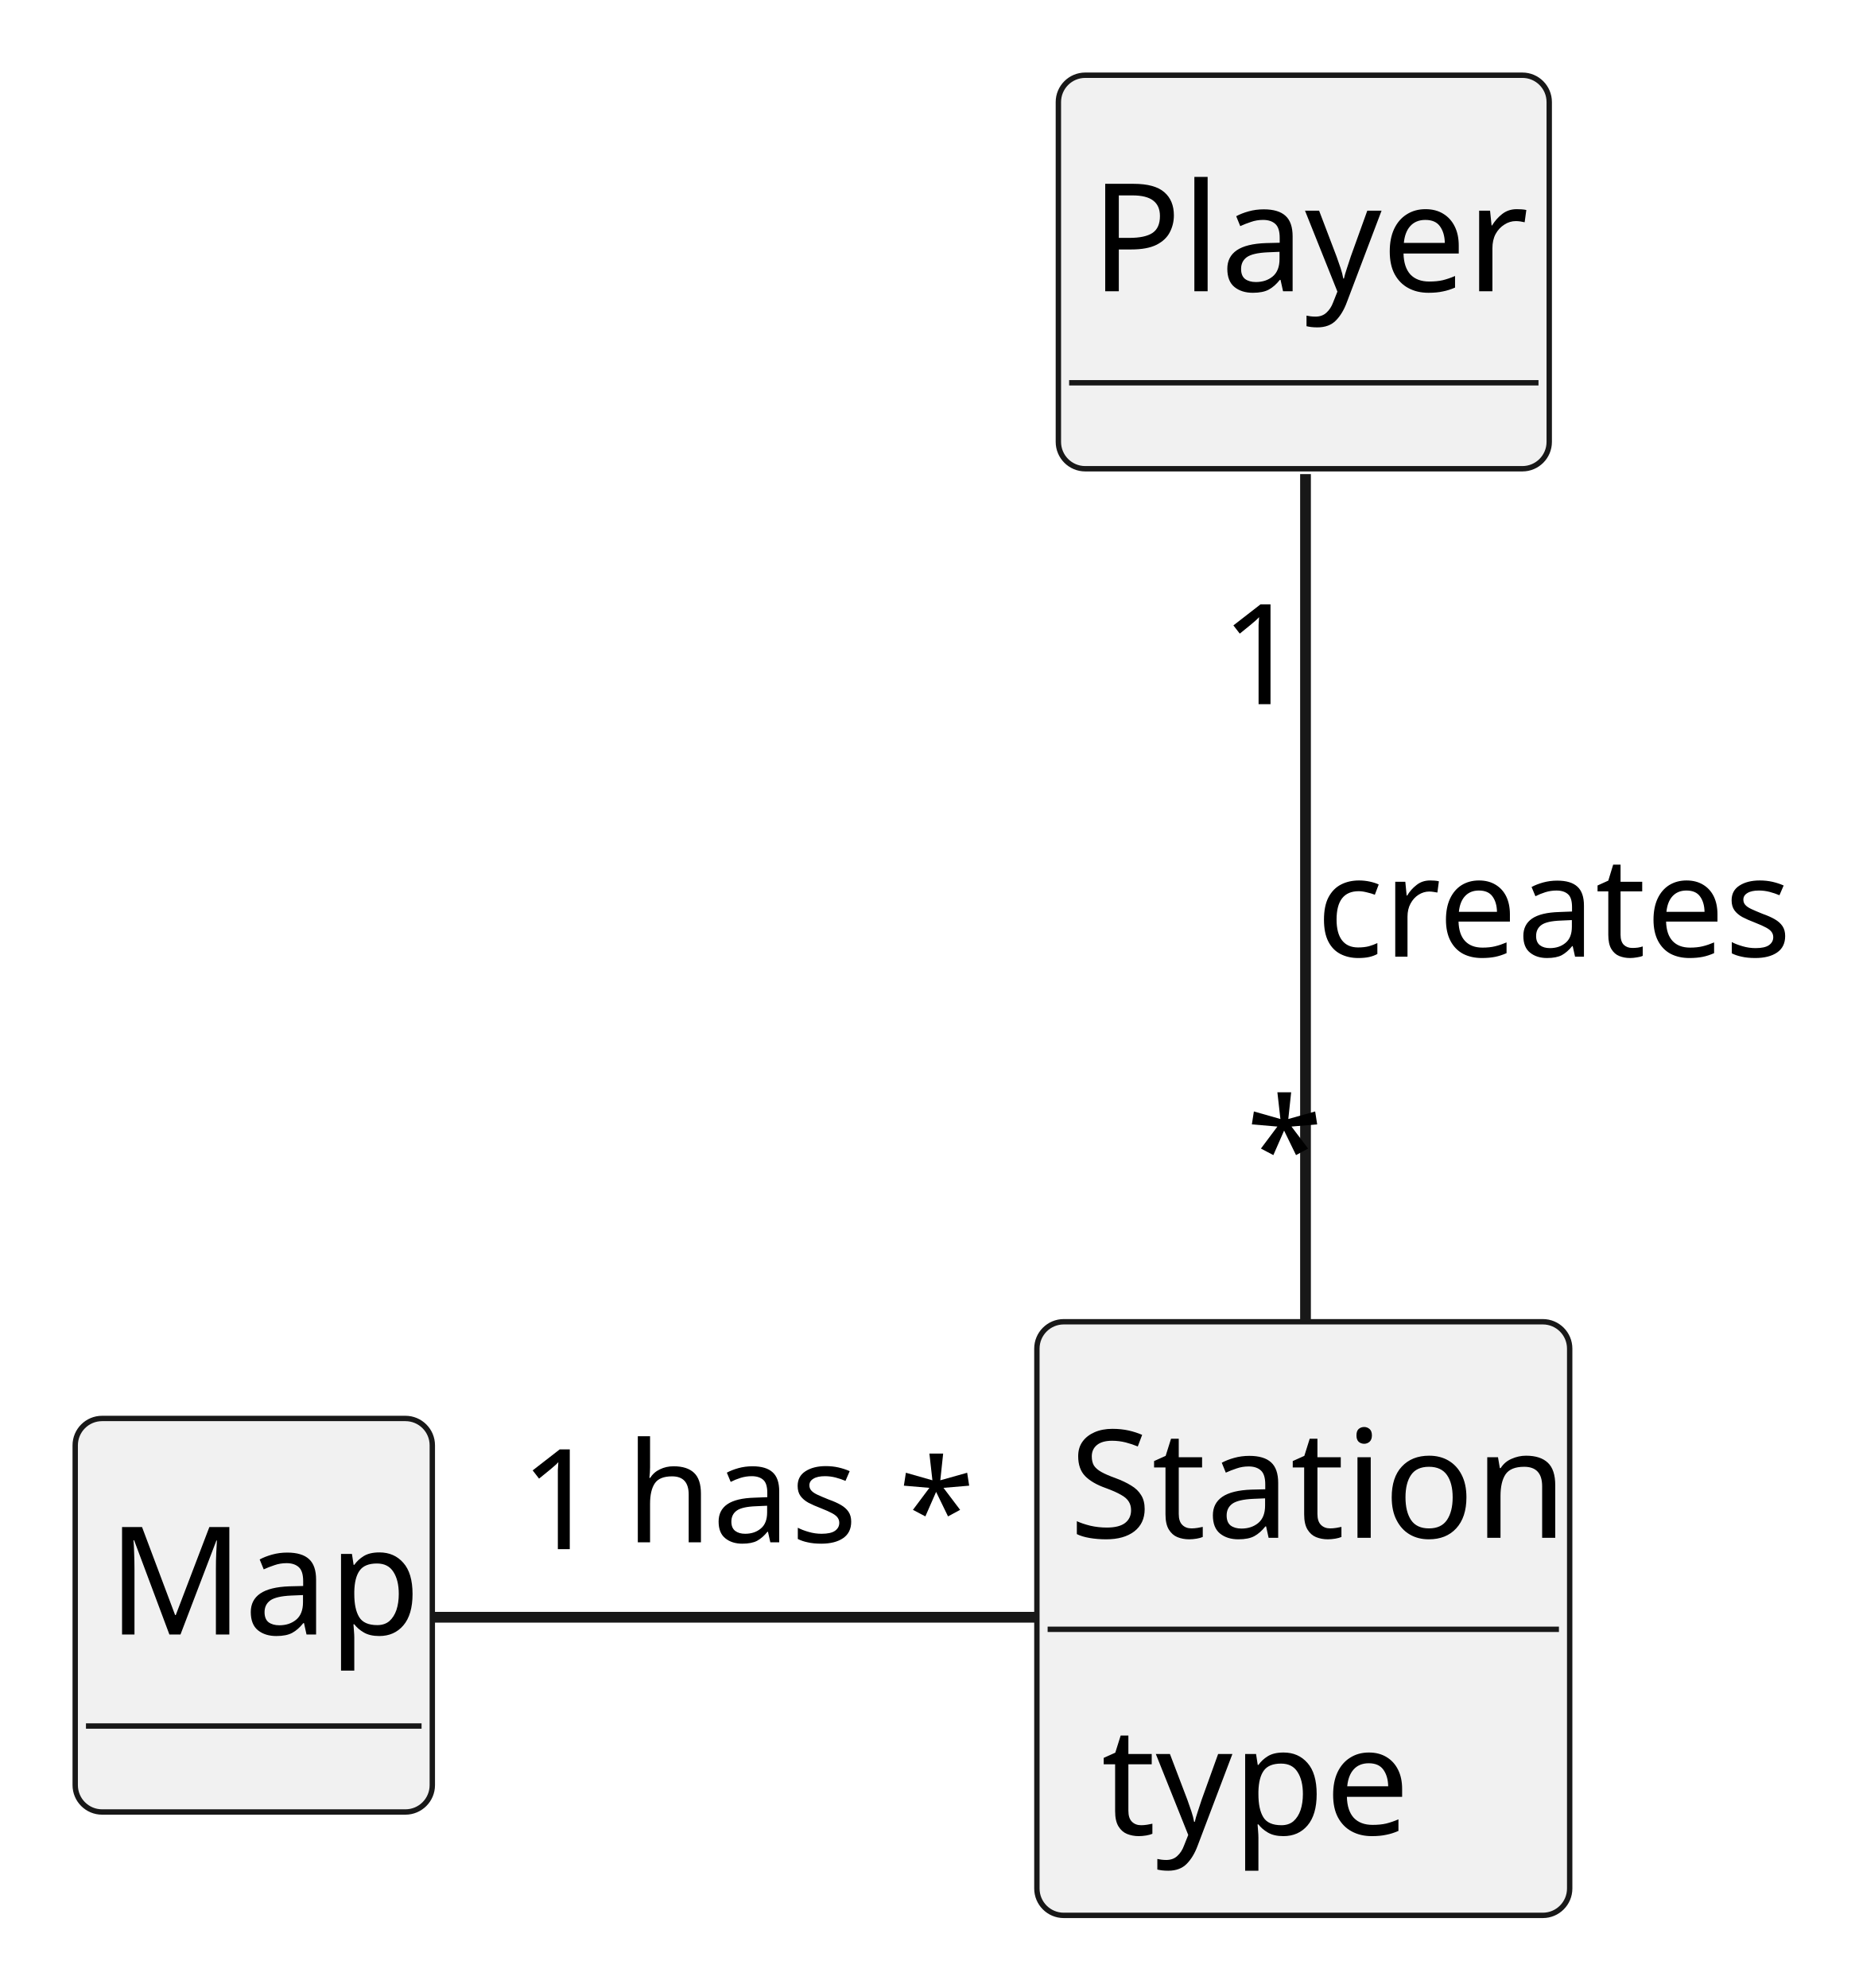
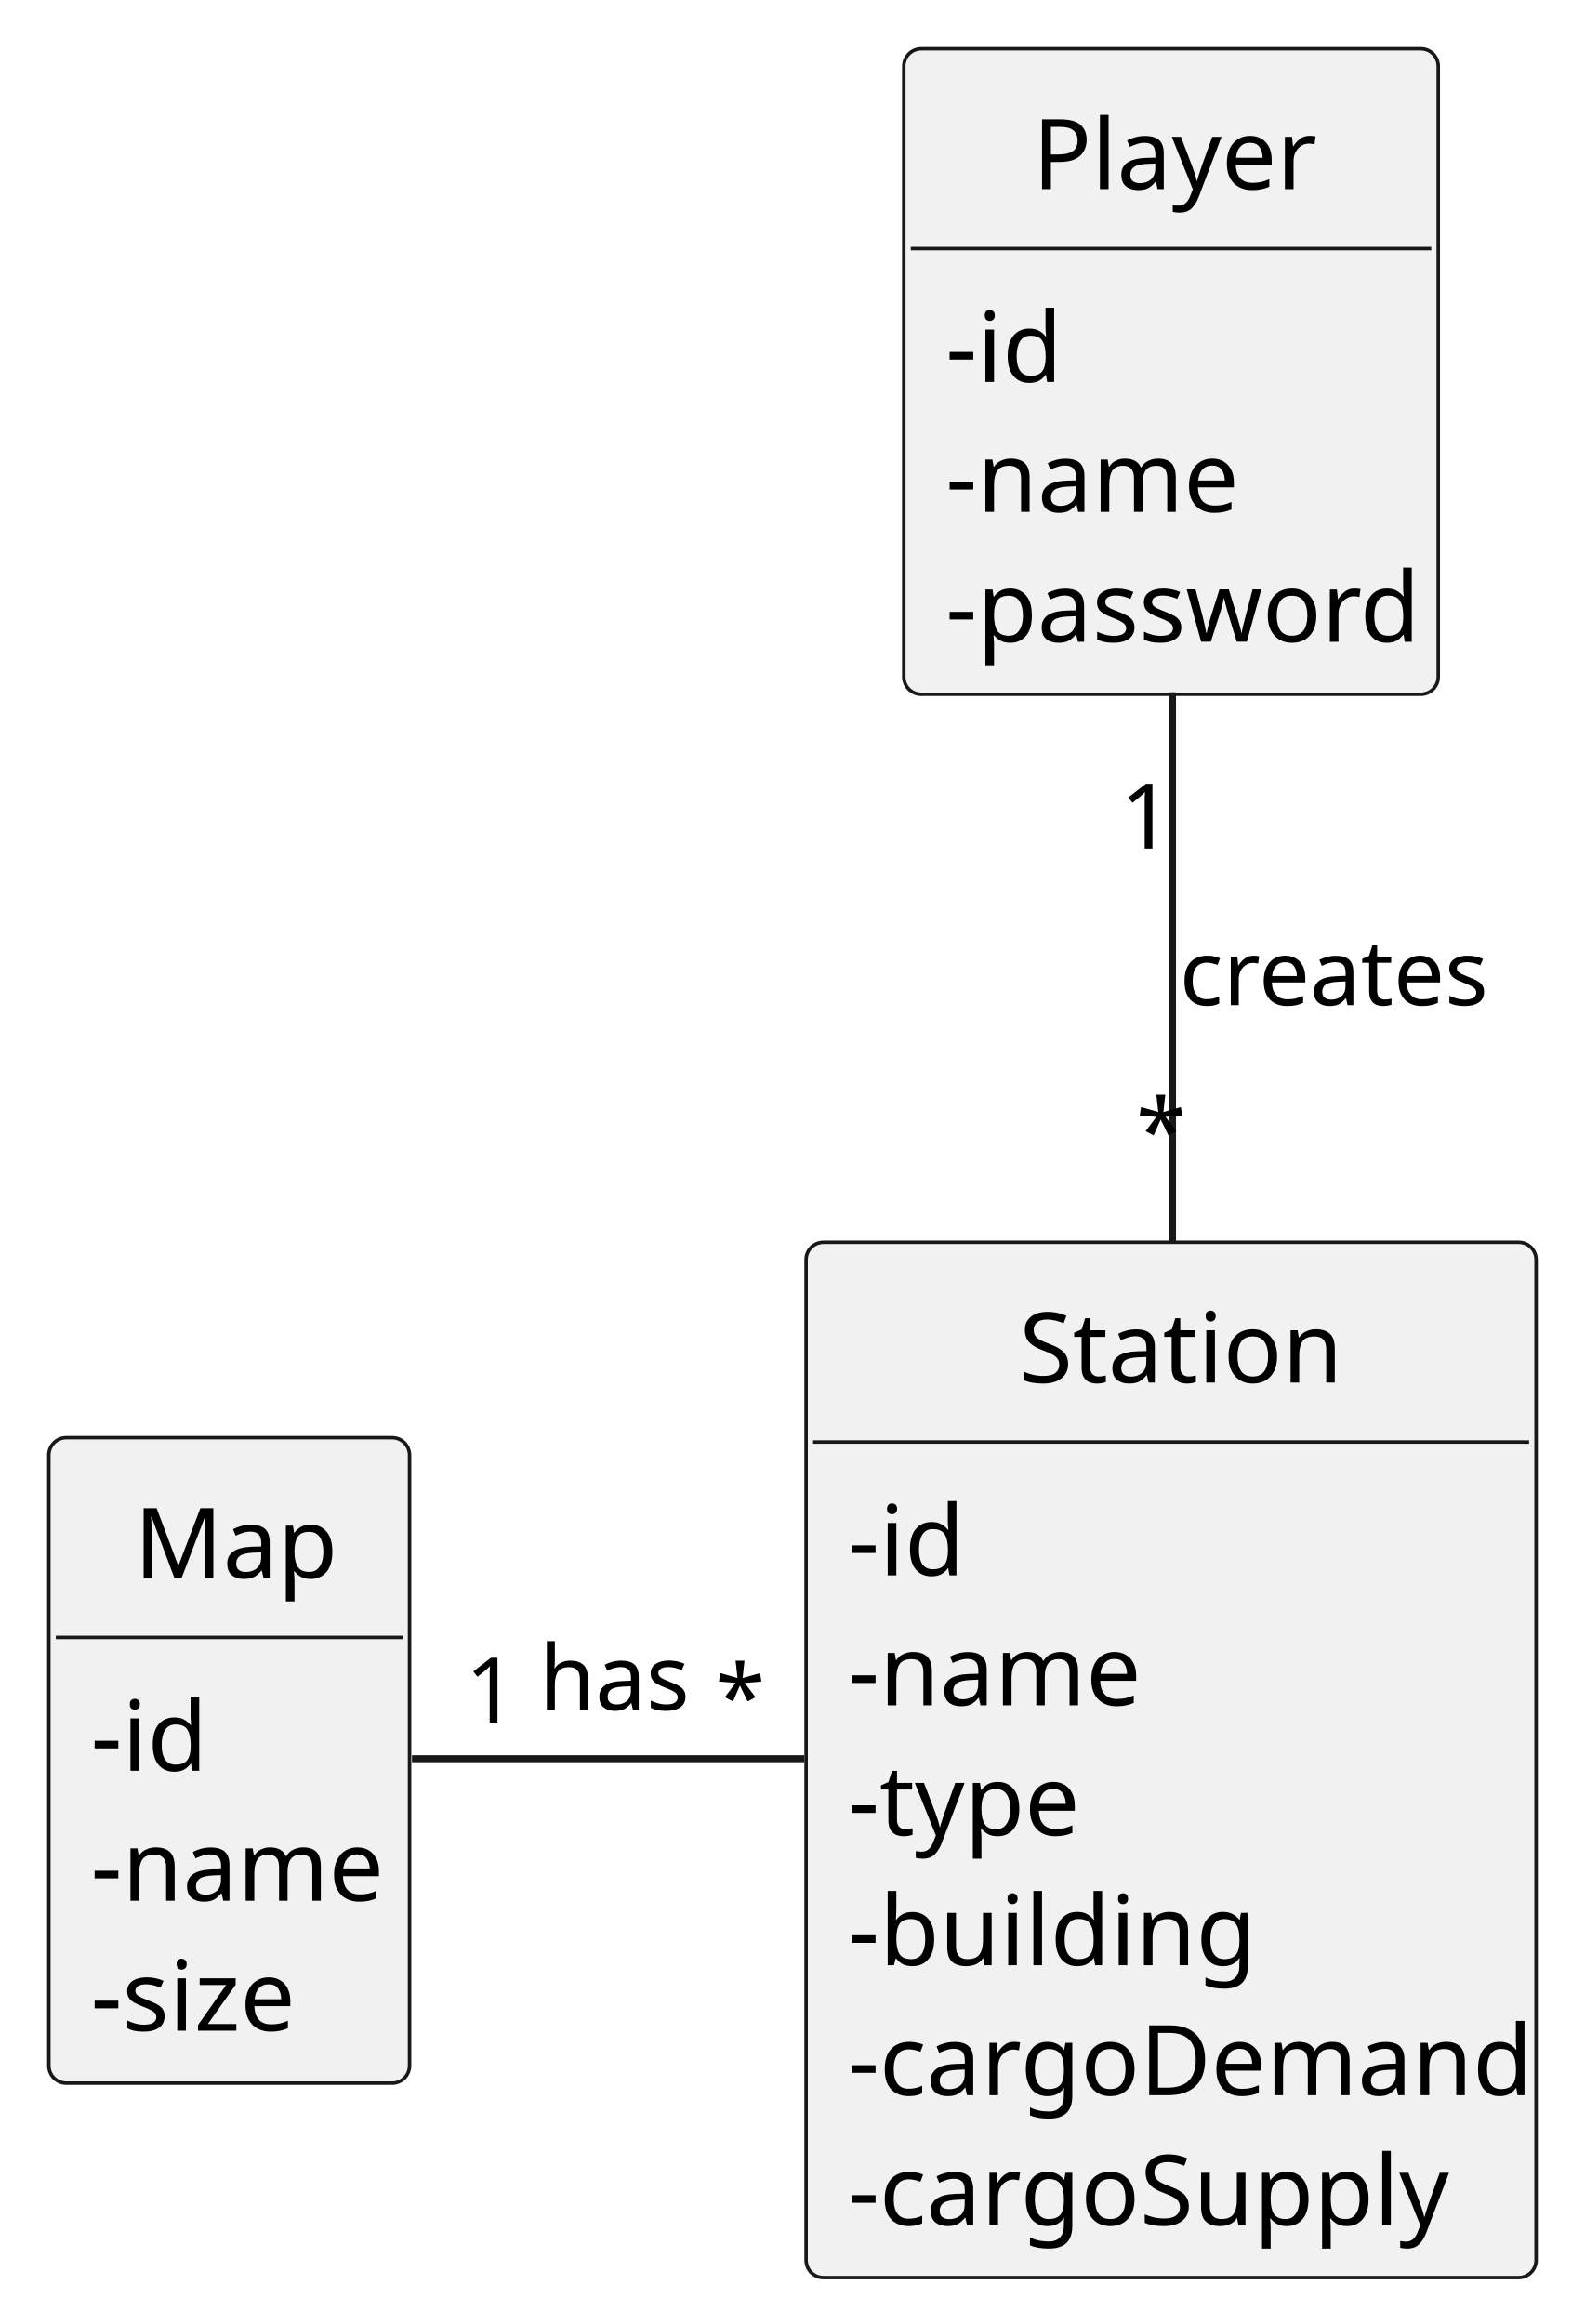
- <svg xmlns="http://www.w3.org/2000/svg" contentStyleType="text/css" height="185px" preserveAspectRatio="none" style="width:173px;height:185px;background:#FFFFFF;" version="1.1" viewBox="0 0 173 185" width="173px" zoomAndPan="magnify">
+ <svg xmlns="http://www.w3.org/2000/svg" contentStyleType="text/css" height="333px" preserveAspectRatio="none" style="width:227px;height:333px;background:#FFFFFF;" version="1.1" viewBox="0 0 227 333" width="227px" zoomAndPan="magnify">
  <defs />
  <g>
    <g id="elem_Map">
-       <rect codeLine="14" fill="#F1F1F1" height="36.621" id="Map" rx="2.5" ry="2.5" style="stroke:#181818;stroke-width:0.5;" width="33.234" x="7" y="132" />
-       <text fill="#000000" font-family="sans-serif" font-size="14" lengthAdjust="spacing" textLength="27.234" x="10" y="152.107">Map</text>
-       <line style="stroke:#181818;stroke-width:0.5;" x1="8" x2="39.234" y1="160.621" y2="160.621" />
+       <rect codeLine="14" fill="#F1F1F1" height="92.484" id="Map" rx="2.5" ry="2.5" style="stroke:#181818;stroke-width:0.5;" width="51.683" x="7" y="206" />
+       <text fill="#000000" font-family="sans-serif" font-size="14" lengthAdjust="spacing" textLength="27.234" x="19.224" y="226.107">Map</text>
+       <line style="stroke:#181818;stroke-width:0.5;" x1="8" x2="57.683" y1="234.621" y2="234.621" />
+       <text fill="#000000" font-family="sans-serif" font-size="14" lengthAdjust="spacing" textLength="15.559" x="13" y="253.728">-id</text>
+       <text fill="#000000" font-family="sans-serif" font-size="14" lengthAdjust="spacing" textLength="39.683" x="13" y="272.35">-name</text>
+       <text fill="#000000" font-family="sans-serif" font-size="14" lengthAdjust="spacing" textLength="29.559" x="13" y="290.971">-size</text>
    </g>
    <g id="elem_Station">
-       <rect codeLine="18" fill="#F1F1F1" height="55.242" id="Station" rx="2.5" ry="2.5" style="stroke:#181818;stroke-width:0.5;" width="49.586" x="96.5" y="123" />
-       <text fill="#000000" font-family="sans-serif" font-size="14" lengthAdjust="spacing" textLength="43.586" x="99.5" y="143.107">Station</text>
-       <line style="stroke:#181818;stroke-width:0.5;" x1="97.5" x2="145.086" y1="151.621" y2="151.621" />
-       <text fill="#000000" font-family="sans-serif" font-size="14" lengthAdjust="spacing" textLength="26.462" x="102.5" y="170.728">type</text>
+       <rect codeLine="20" fill="#F1F1F1" height="148.348" id="Station" rx="2.5" ry="2.5" style="stroke:#181818;stroke-width:0.5;" width="104.6" x="115.5" y="178" />
+       <text fill="#000000" font-family="sans-serif" font-size="14" lengthAdjust="spacing" textLength="43.586" x="146.007" y="198.107">Station</text>
+       <line style="stroke:#181818;stroke-width:0.5;" x1="116.5" x2="219.1" y1="206.621" y2="206.621" />
+       <text fill="#000000" font-family="sans-serif" font-size="14" lengthAdjust="spacing" textLength="15.559" x="121.5" y="225.728">-id</text>
+       <text fill="#000000" font-family="sans-serif" font-size="14" lengthAdjust="spacing" textLength="39.683" x="121.5" y="244.35">-name</text>
+       <text fill="#000000" font-family="sans-serif" font-size="14" lengthAdjust="spacing" textLength="31.124" x="121.5" y="262.971">-type</text>
+       <text fill="#000000" font-family="sans-serif" font-size="14" lengthAdjust="spacing" textLength="52.924" x="121.5" y="281.592">-building</text>
+       <text fill="#000000" font-family="sans-serif" font-size="14" lengthAdjust="spacing" textLength="92.6" x="121.5" y="300.213">-cargoDemand</text>
+       <text fill="#000000" font-family="sans-serif" font-size="14" lengthAdjust="spacing" textLength="82.489" x="121.5" y="318.834">-cargoSupply</text>
    </g>
    <g id="elem_Player">
-       <rect codeLine="22" fill="#F1F1F1" height="36.621" id="Player" rx="2.5" ry="2.5" style="stroke:#181818;stroke-width:0.5;" width="45.683" x="98.5" y="7" />
-       <text fill="#000000" font-family="sans-serif" font-size="14" lengthAdjust="spacing" textLength="39.683" x="101.5" y="27.107">Player</text>
-       <line style="stroke:#181818;stroke-width:0.5;" x1="99.5" x2="143.183" y1="35.621" y2="35.621" />
+       <rect codeLine="29" fill="#F1F1F1" height="92.484" id="Player" rx="2.5" ry="2.5" style="stroke:#181818;stroke-width:0.5;" width="76.579" x="129.5" y="7" />
+       <text fill="#000000" font-family="sans-serif" font-size="14" lengthAdjust="spacing" textLength="39.683" x="147.948" y="27.107">Player</text>
+       <line style="stroke:#181818;stroke-width:0.5;" x1="130.5" x2="205.079" y1="35.621" y2="35.621" />
+       <text fill="#000000" font-family="sans-serif" font-size="14" lengthAdjust="spacing" textLength="15.559" x="135.5" y="54.728">-id</text>
+       <text fill="#000000" font-family="sans-serif" font-size="14" lengthAdjust="spacing" textLength="39.683" x="135.5" y="73.35">-name</text>
+       <text fill="#000000" font-family="sans-serif" font-size="14" lengthAdjust="spacing" textLength="64.579" x="135.5" y="91.971">-password</text>
    </g>
    <g id="link_Map_Station">
-       <path codeLine="26" d="M40.12,150.5 C55.52,150.5 78.65,150.5 96.31,150.5 " fill="none" id="Map-Station" style="stroke:#181818;stroke-width:1.0;" />
-       <text fill="#000000" font-family="sans-serif" font-size="13" lengthAdjust="spacing" textLength="20.96" x="58.25" y="143.528">has</text>
-       <text fill="#000000" font-family="sans-serif" font-size="13" lengthAdjust="spacing" textLength="7.23" x="48.419" y="144.16">1</text>
-       <text fill="#000000" font-family="sans-serif" font-size="13" lengthAdjust="spacing" textLength="5.059" x="83.589" y="145.145">*</text>
+       <path codeLine="36" d="M59.03,252 C74.97,252 95.94,252 115.23,252 " fill="none" id="Map-Station" style="stroke:#181818;stroke-width:1.0;" />
+       <text fill="#000000" font-family="sans-serif" font-size="13" lengthAdjust="spacing" textLength="20.96" x="77.25" y="245.028">has</text>
+       <text fill="#000000" font-family="sans-serif" font-size="13" lengthAdjust="spacing" textLength="7.23" x="66.667" y="246.825">1</text>
+       <text fill="#000000" font-family="sans-serif" font-size="13" lengthAdjust="spacing" textLength="5.059" x="102.49" y="247.829">*</text>
    </g>
    <g id="link_Player_Station">
-       <path codeLine="27" d="M121.5,44.12 C121.5,64.72 121.5,99 121.5,122.85 " fill="none" id="Player-Station" style="stroke:#181818;stroke-width:1.0;" />
-       <text fill="#000000" font-family="sans-serif" font-size="13" lengthAdjust="spacing" textLength="42.631" x="122.5" y="89.028">creates</text>
-       <text fill="#000000" font-family="sans-serif" font-size="13" lengthAdjust="spacing" textLength="7.23" x="113.633" y="65.527">1</text>
-       <text fill="#000000" font-family="sans-serif" font-size="13" lengthAdjust="spacing" textLength="5.059" x="115.977" y="111.524">*</text>
+       <path codeLine="37" d="M168,99.2 C168,122.48 168,151.46 168,177.83 " fill="none" id="Player-Station" style="stroke:#181818;stroke-width:1.0;" />
+       <text fill="#000000" font-family="sans-serif" font-size="13" lengthAdjust="spacing" textLength="42.631" x="169" y="144.028">creates</text>
+       <text fill="#000000" font-family="sans-serif" font-size="13" lengthAdjust="spacing" textLength="7.23" x="160.514" y="121.59">1</text>
+       <text fill="#000000" font-family="sans-serif" font-size="13" lengthAdjust="spacing" textLength="5.059" x="162.776" y="166.718">*</text>
    </g>
  </g>
</svg>
